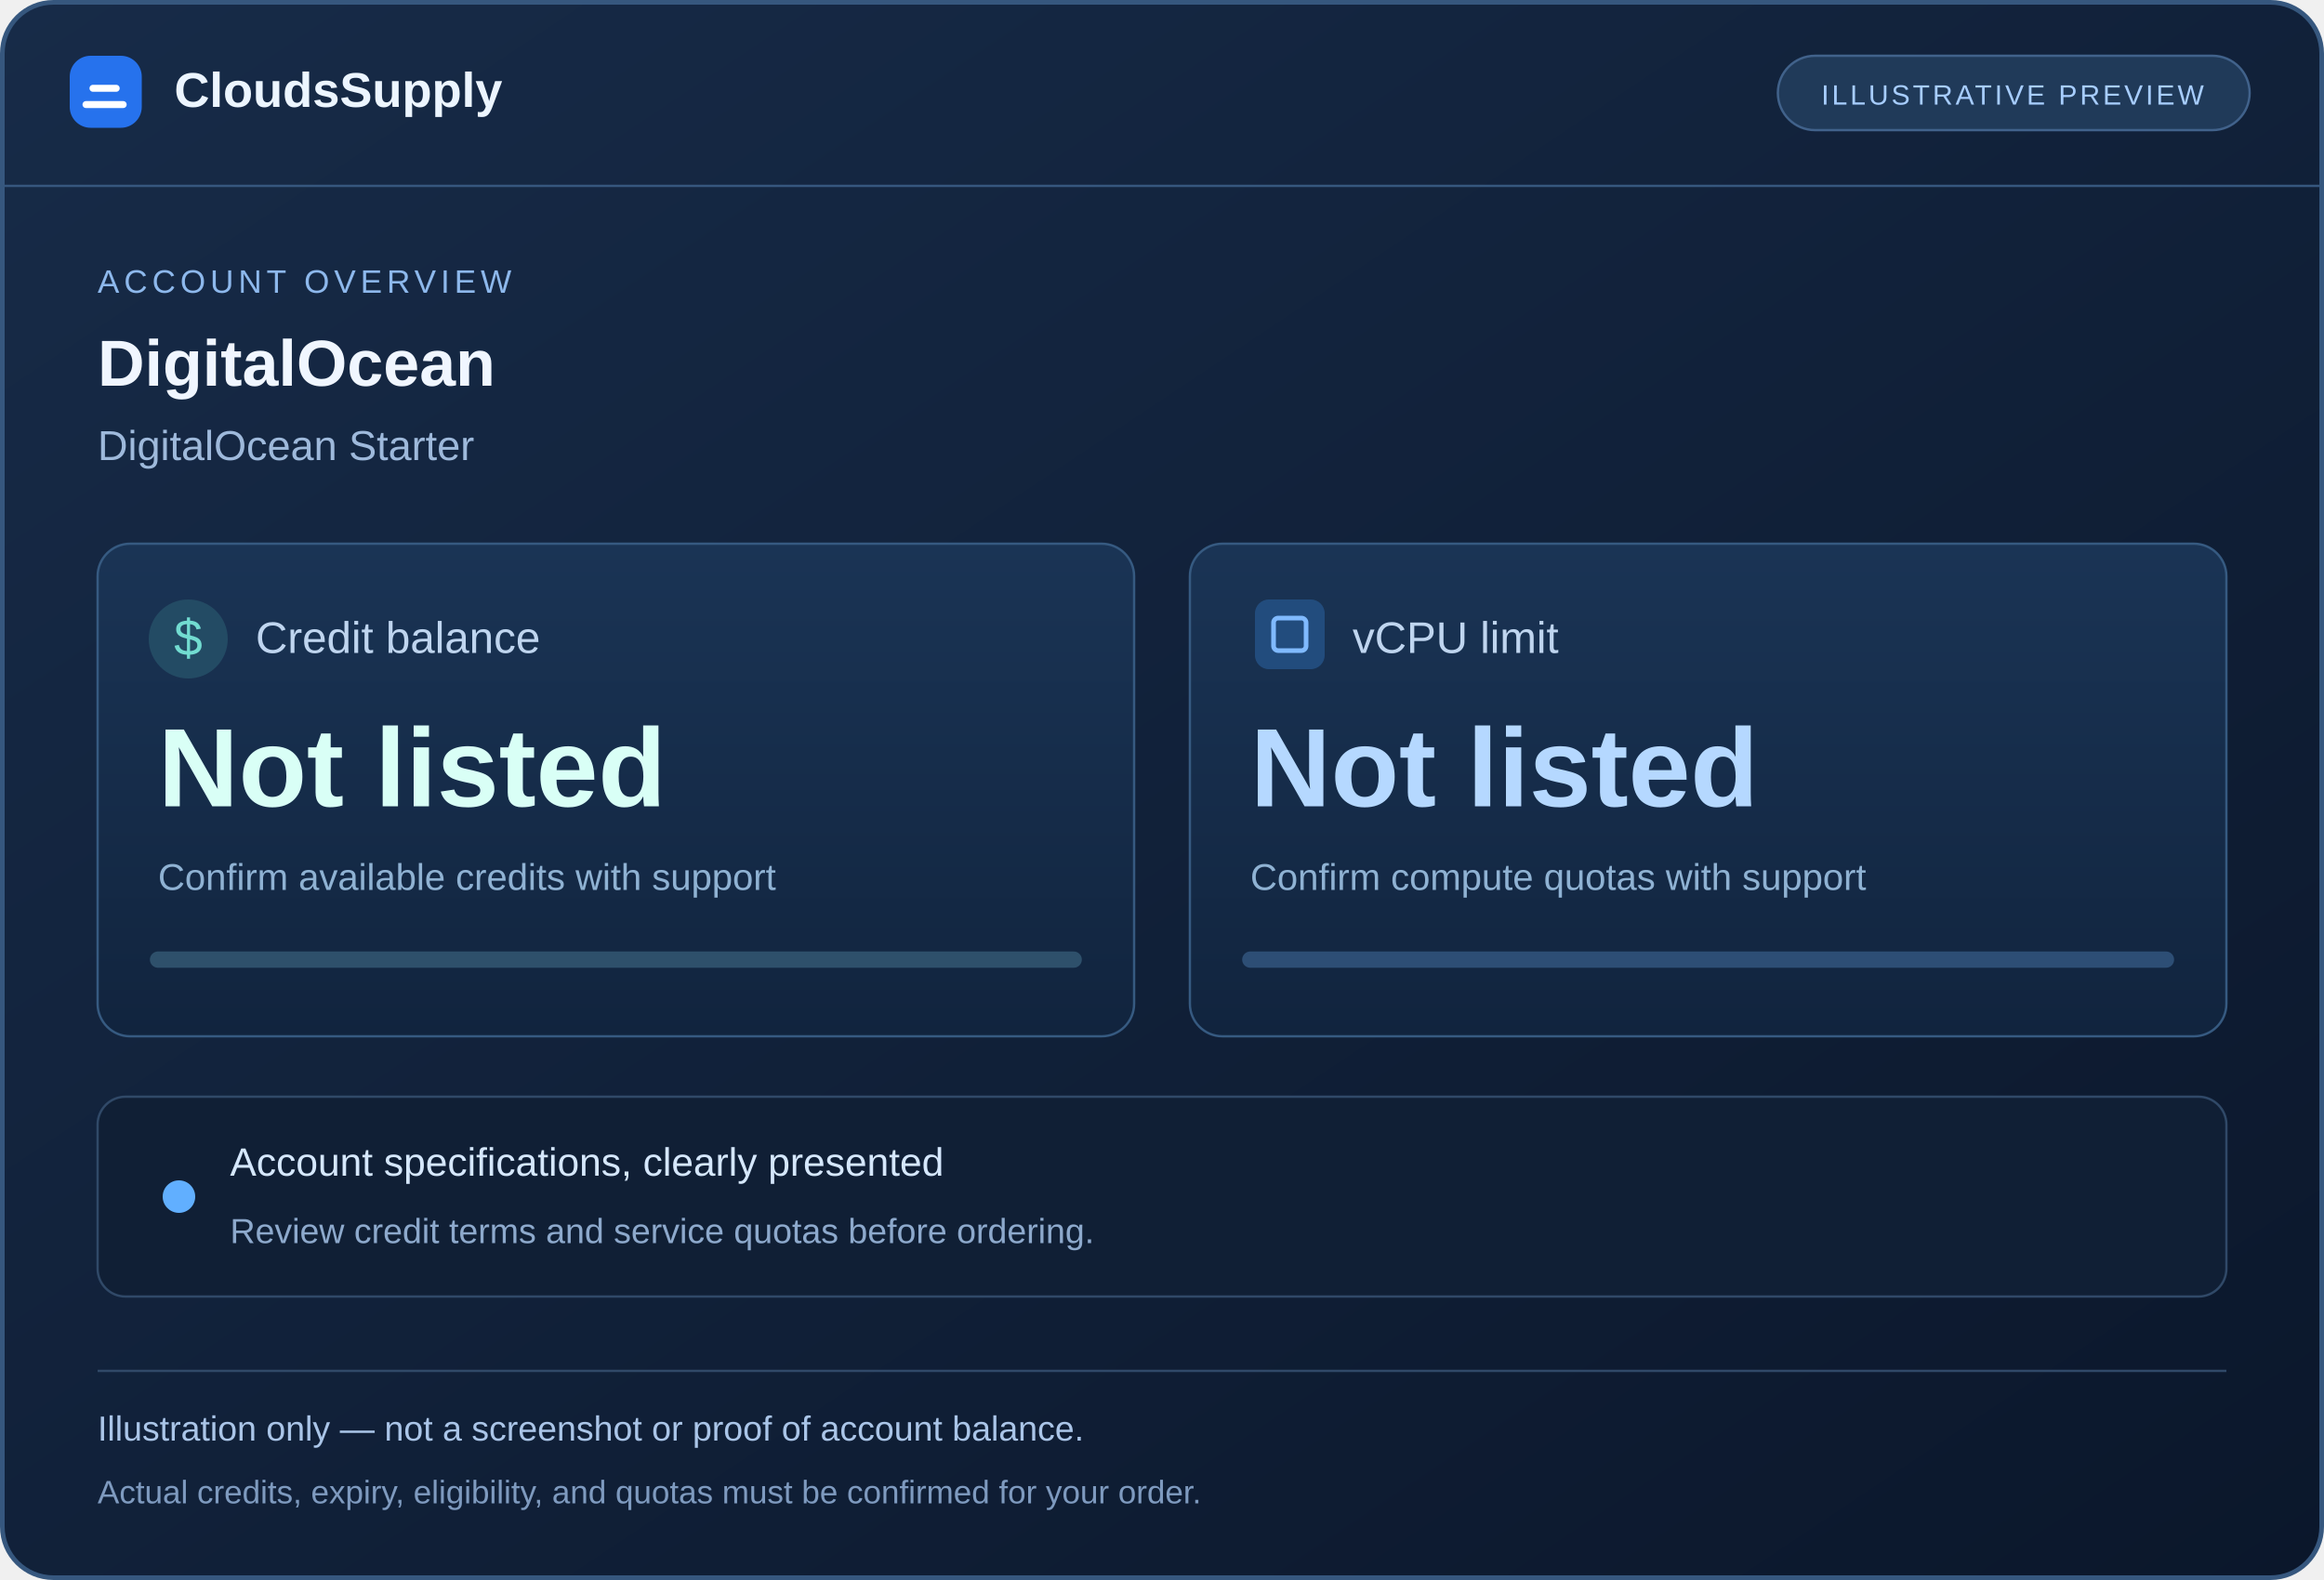
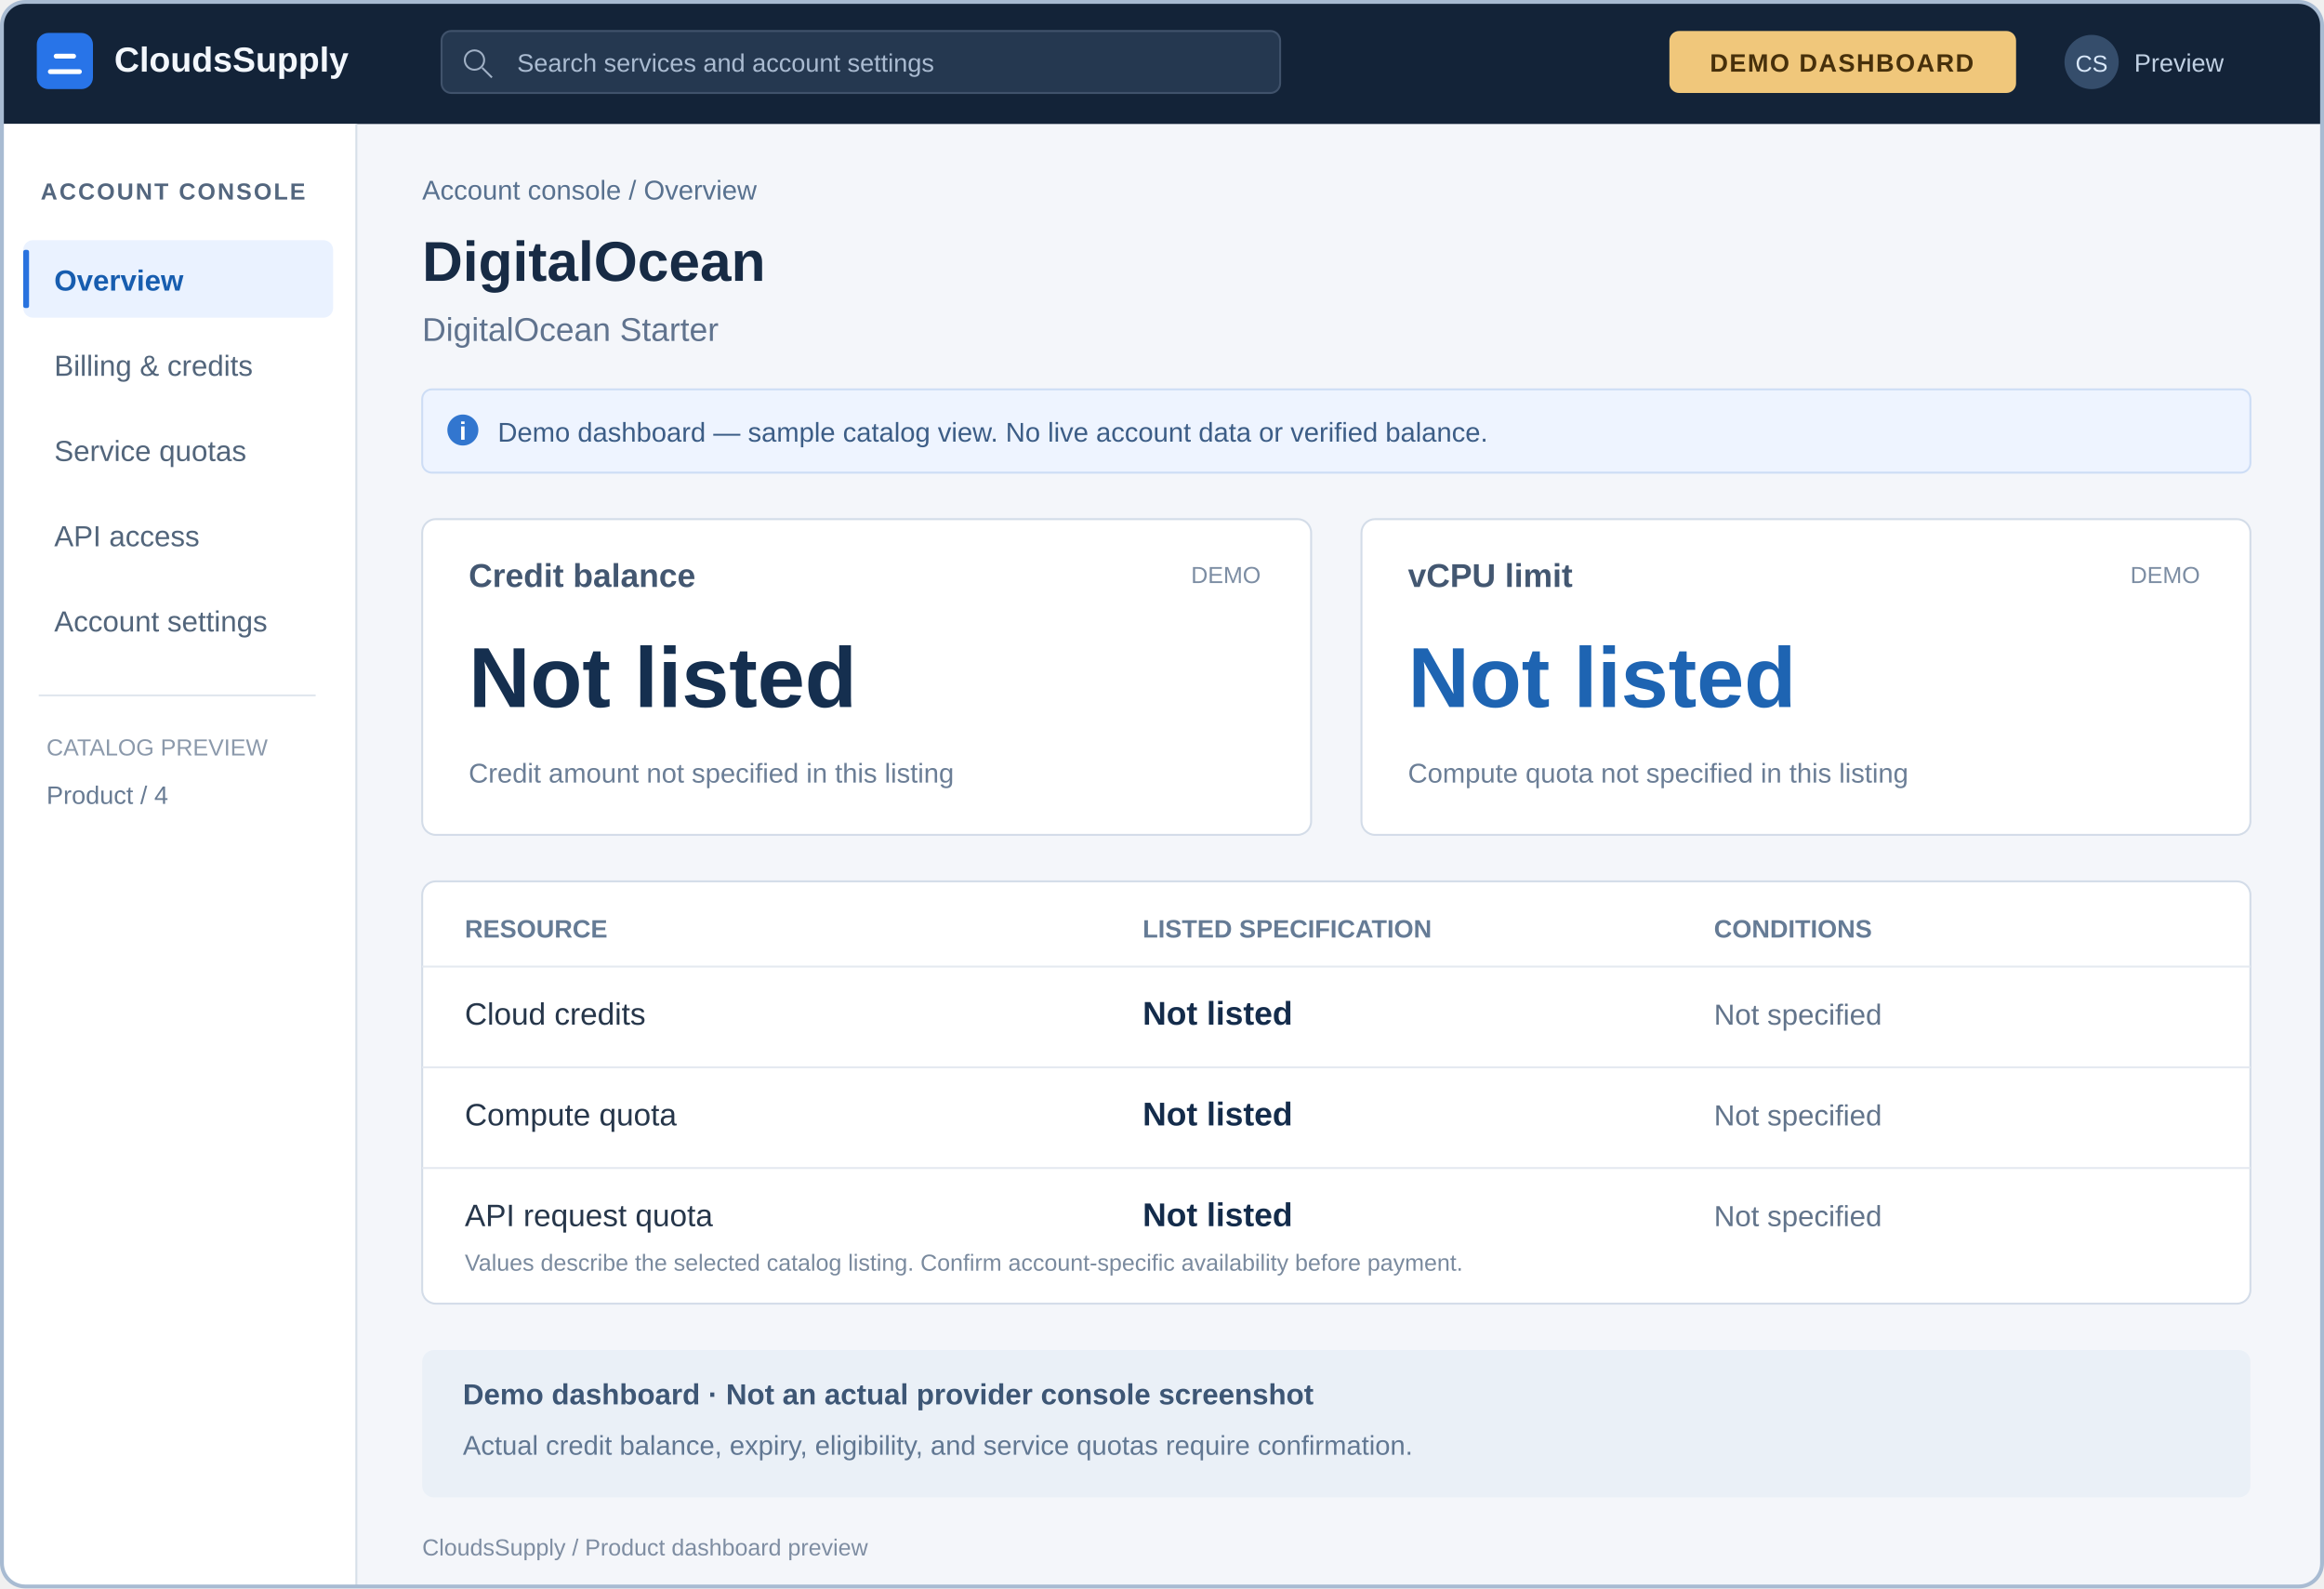
- <svg xmlns="http://www.w3.org/2000/svg" width="1000" height="680" viewBox="0 0 1000 680" role="img" aria-labelledby="title description">
+ <svg xmlns="http://www.w3.org/2000/svg" width="1200" height="820" viewBox="0 0 1200 820" role="img" aria-labelledby="title description">
  <defs>
-     <linearGradient id="bg" x2="1" y2="1">
-       <stop stop-color="#172b48" />
-       <stop offset="1" stop-color="#0b172b" />
-     </linearGradient>
-     <linearGradient id="card" x2="0" y2="1">
-       <stop stop-color="#1a3455" />
-       <stop offset="1" stop-color="#11243e" />
-     </linearGradient>
+     <clipPath id="frame">
+       <rect x="1" y="1" width="1198" height="818" rx="12" />
+     </clipPath>
  </defs>
-   <rect x="1" y="1" width="998" height="678" rx="22" fill="url(#bg)" stroke="#36577e" stroke-width="2" />
-   <path d="M1 80H999" stroke="#36577e" />
-   <rect x="30" y="24" width="31" height="31" rx="9" fill="#2672ed" />
-   <path d="M37 45h16m-13-7h10" stroke="#fff" stroke-width="3" stroke-linecap="round" />
-   <g font-family="Arial,Helvetica,sans-serif">
-     <text x="75" y="46" fill="#ecf5ff" font-size="21" font-weight="700">CloudsSupply</text>
-     <rect x="765" y="24" width="203" height="32" rx="16" fill="#203a59" stroke="#41628b" />
-     <text x="866" y="45" fill="#a7cdff" text-anchor="middle" font-size="12" letter-spacing="1.2">ILLUSTRATIVE PREVIEW</text>
-     <text x="42" y="126" fill="#8db8ec" font-size="14" letter-spacing="2">ACCOUNT OVERVIEW</text>
-     <text x="42" y="166" fill="#f0f6ff" font-size="28" font-weight="700">DigitalOcean</text>
-     <text x="42" y="198" fill="#9eb9db" font-size="18">DigitalOcean Starter</text>
-     <rect x="42" y="234" width="446" height="212" rx="14" fill="url(#card)" stroke="#365a81" />
-     <rect x="512" y="234" width="446" height="212" rx="14" fill="url(#card)" stroke="#365a81" />
-     <circle cx="81" cy="275" r="17" fill="#234b64" />
-     <text x="81" y="282" text-anchor="middle" fill="#72dcd1" font-size="22">$</text>
-     <text x="110" y="281" fill="#bfd5ef" font-size="19">Credit balance</text>
-     <text x="68" y="347" fill="#d9fff6" font-size="48" font-weight="700">Not listed</text>
-     <text x="68" y="383" fill="#8fb2d3" font-size="16">Confirm available credits with support</text>
-     <path d="M68 413H462" stroke="#2e506b" stroke-width="7" stroke-linecap="round" />
-     <rect x="540" y="258" width="30" height="30" rx="6" fill="#224c7d" />
-     <rect x="548" y="266" width="14" height="14" rx="2" fill="none" stroke="#80baff" stroke-width="2" />
-     <text x="582" y="281" fill="#bfd5ef" font-size="19">vCPU limit</text>
-     <text x="538" y="347" fill="#b5d8ff" font-size="48" font-weight="700">Not listed</text>
-     <text x="538" y="383" fill="#8fb2d3" font-size="16">Confirm compute quotas with support</text>
-     <path d="M538 413H932" stroke="#2d4e75" stroke-width="7" stroke-linecap="round" />
-     <rect x="42" y="472" width="916" height="86" rx="12" fill="#101f35" stroke="#304968" />
-     <circle cx="77" cy="515" r="7" fill="#61afff" />
-     <text x="99" y="506" fill="#d5e7fc" font-size="17">Account specifications, clearly presented</text>
-     <text x="99" y="535" fill="#8da9cc" font-size="15">Review credit terms and service quotas before ordering.</text>
-     <path d="M42 590H958" stroke="#304968" />
-     <text x="42" y="620" fill="#aac5e8" font-size="15">Illustration only — not a screenshot or proof of account balance.</text>
-     <text x="42" y="647" fill="#7e9abf" font-size="14">Actual credits, expiry, eligibility, and quotas must be confirmed for your order.</text>
+   <g clip-path="url(#frame)" font-family="Arial,Helvetica,sans-serif">
+     <path d="M0 0H1200V820H0Z" fill="#f4f6fa" />
+     <path d="M0 0H1200V64H0Z" fill="#132338" />
+     <rect x="19" y="17" width="29" height="29" rx="6" fill="#2874e8" />
+     <path d="M26 37h15m-12-8h9" stroke="#fff" stroke-width="2.5" stroke-linecap="round" />
+     <text x="59" y="37" fill="#f3f7fd" font-size="18" font-weight="700">CloudsSupply</text>
+     <rect x="228" y="16" width="433" height="32" rx="5" fill="#253850" stroke="#40526b" />
+     <circle cx="245" cy="31" r="5" stroke="#a0b0c5" fill="none" />
+     <path d="m249 35 5 5" stroke="#a0b0c5" />
+     <text x="267" y="37" fill="#aabbd1" font-size="13">Search services and account settings</text>
+     <rect x="862" y="16" width="179" height="32" rx="5" fill="#f0c77b" />
+     <text x="951" y="37" text-anchor="middle" fill="#47300b" font-size="13" font-weight="700" letter-spacing=".7">DEMO DASHBOARD</text>
+     <circle cx="1080" cy="32" r="14" fill="#354d6b" />
+     <text x="1080" y="37" text-anchor="middle" fill="#d9e8fa" font-size="12">CS</text>
+     <text x="1102" y="37" fill="#c0d0e3" font-size="13">Preview</text>
+     <path d="M0 64H184V820H0Z" fill="#fff" />
+     <path d="M184 64V820" stroke="#d6dfe9" />
+     <text x="21" y="103" fill="#53667e" font-size="12" font-weight="700" letter-spacing="1">ACCOUNT CONSOLE</text>
+     <rect x="12" y="124" width="160" height="40" rx="5" fill="#eaf2ff" />
+     <rect x="12" y="129" width="3" height="30" rx="1" fill="#2973df" />
+     <text x="28" y="150" fill="#175daf" font-size="15" font-weight="700">Overview</text>
+     <text x="28" y="194" fill="#52657b" font-size="15">Billing &amp; credits</text>
+     <text x="28" y="238" fill="#52657b" font-size="15">Service quotas</text>
+     <text x="28" y="282" fill="#52657b" font-size="15">API access</text>
+     <text x="28" y="326" fill="#52657b" font-size="15">Account settings</text>
+     <path d="M20 359H163" stroke="#e0e6ee" />
+     <text x="24" y="390" fill="#8b99ab" font-size="12">CATALOG PREVIEW</text>
+     <text x="24" y="415" fill="#687b93" font-size="13">Product / 4</text>
+     <text x="218" y="103" fill="#58718f" font-size="14">Account console / Overview</text>
+     <text x="218" y="145" fill="#172b45" font-size="29" font-weight="700">DigitalOcean</text>
+     <text x="218" y="176" fill="#60738e" font-size="17">DigitalOcean Starter</text>
+     <rect x="218" y="201" width="944" height="43" rx="5" fill="#eef4ff" stroke="#cdddf5" />
+     <circle cx="239" cy="222" r="8" fill="#3276cf" />
+     <text x="239" y="227" text-anchor="middle" fill="white" font-size="13" font-weight="700">i</text>
+     <text x="257" y="228" fill="#3c5d86" font-size="14">Demo dashboard — sample catalog view. No live account data or verified balance.</text>
+     <rect x="218" y="268" width="459" height="163" rx="7" fill="#fff" stroke="#d3dce8" />
+     <rect x="703" y="268" width="459" height="163" rx="7" fill="#fff" stroke="#d3dce8" />
+     <text x="242" y="303" fill="#435771" font-size="17" font-weight="600">Credit balance</text>
+     <text x="651" y="301" fill="#7c8da3" text-anchor="end" font-size="12">DEMO</text>
+     <text x="242" y="365" fill="#152f4f" font-size="44" font-weight="700">Not listed</text>
+     <text x="242" y="404" fill="#6b7e96" font-size="14">Credit amount not specified in this listing</text>
+     <text x="727" y="303" fill="#435771" font-size="17" font-weight="600">vCPU limit</text>
+     <text x="1136" y="301" fill="#7c8da3" text-anchor="end" font-size="12">DEMO</text>
+     <text x="727" y="365" fill="#1e64b2" font-size="44" font-weight="700">Not listed</text>
+     <text x="727" y="404" fill="#6b7e96" font-size="14">Compute quota not specified in this listing</text>
+     <rect x="218" y="455" width="944" height="218" rx="7" fill="#fff" stroke="#d3dce8" />
+     <text x="240" y="484" fill="#657b95" font-size="13" font-weight="700">RESOURCE</text>
+     <text x="590" y="484" fill="#657b95" font-size="13" font-weight="700">LISTED SPECIFICATION</text>
+     <text x="885" y="484" fill="#657b95" font-size="13" font-weight="700">CONDITIONS</text>
+     <path d="M218 499H1162" stroke="#e4e9f0" />
+     <text x="240" y="529" fill="#26364a" font-size="16">Cloud credits</text>
+     <text x="590" y="529" fill="#142c4b" font-size="17" font-weight="600">Not listed</text>
+     <text x="885" y="529" fill="#62748b" font-size="15">Not specified</text>
+     <path d="M218 551H1162" stroke="#e4e9f0" />
+     <text x="240" y="581" fill="#26364a" font-size="16">Compute quota</text>
+     <text x="590" y="581" fill="#142c4b" font-size="17" font-weight="600">Not listed</text>
+     <text x="885" y="581" fill="#62748b" font-size="15">Not specified</text>
+     <path d="M218 603H1162" stroke="#e4e9f0" />
+     <text x="240" y="633" fill="#26364a" font-size="16">API request quota</text>
+     <text x="590" y="633" fill="#142c4b" font-size="17" font-weight="600">Not listed</text>
+     <text x="885" y="633" fill="#62748b" font-size="15">Not specified</text>
+     <text x="240" y="656" fill="#7a8a9e" font-size="12">Values describe the selected catalog listing. Confirm account-specific availability before payment.</text>
+     <rect x="218" y="697" width="944" height="76" rx="6" fill="#eaf0f7" />
+     <text x="239" y="725" fill="#3d5675" font-size="15" font-weight="700">Demo dashboard · Not an actual provider console screenshot</text>
+     <text x="239" y="751" fill="#617792" font-size="14">Actual credit balance, expiry, eligibility, and service quotas require confirmation.</text>
+     <text x="218" y="803" fill="#7e8da2" font-size="12">CloudsSupply / Product dashboard preview</text>
  </g>
+   <rect x="1" y="1" width="1198" height="818" rx="12" fill="none" stroke="#a8bbd2" stroke-width="2" />
</svg>
